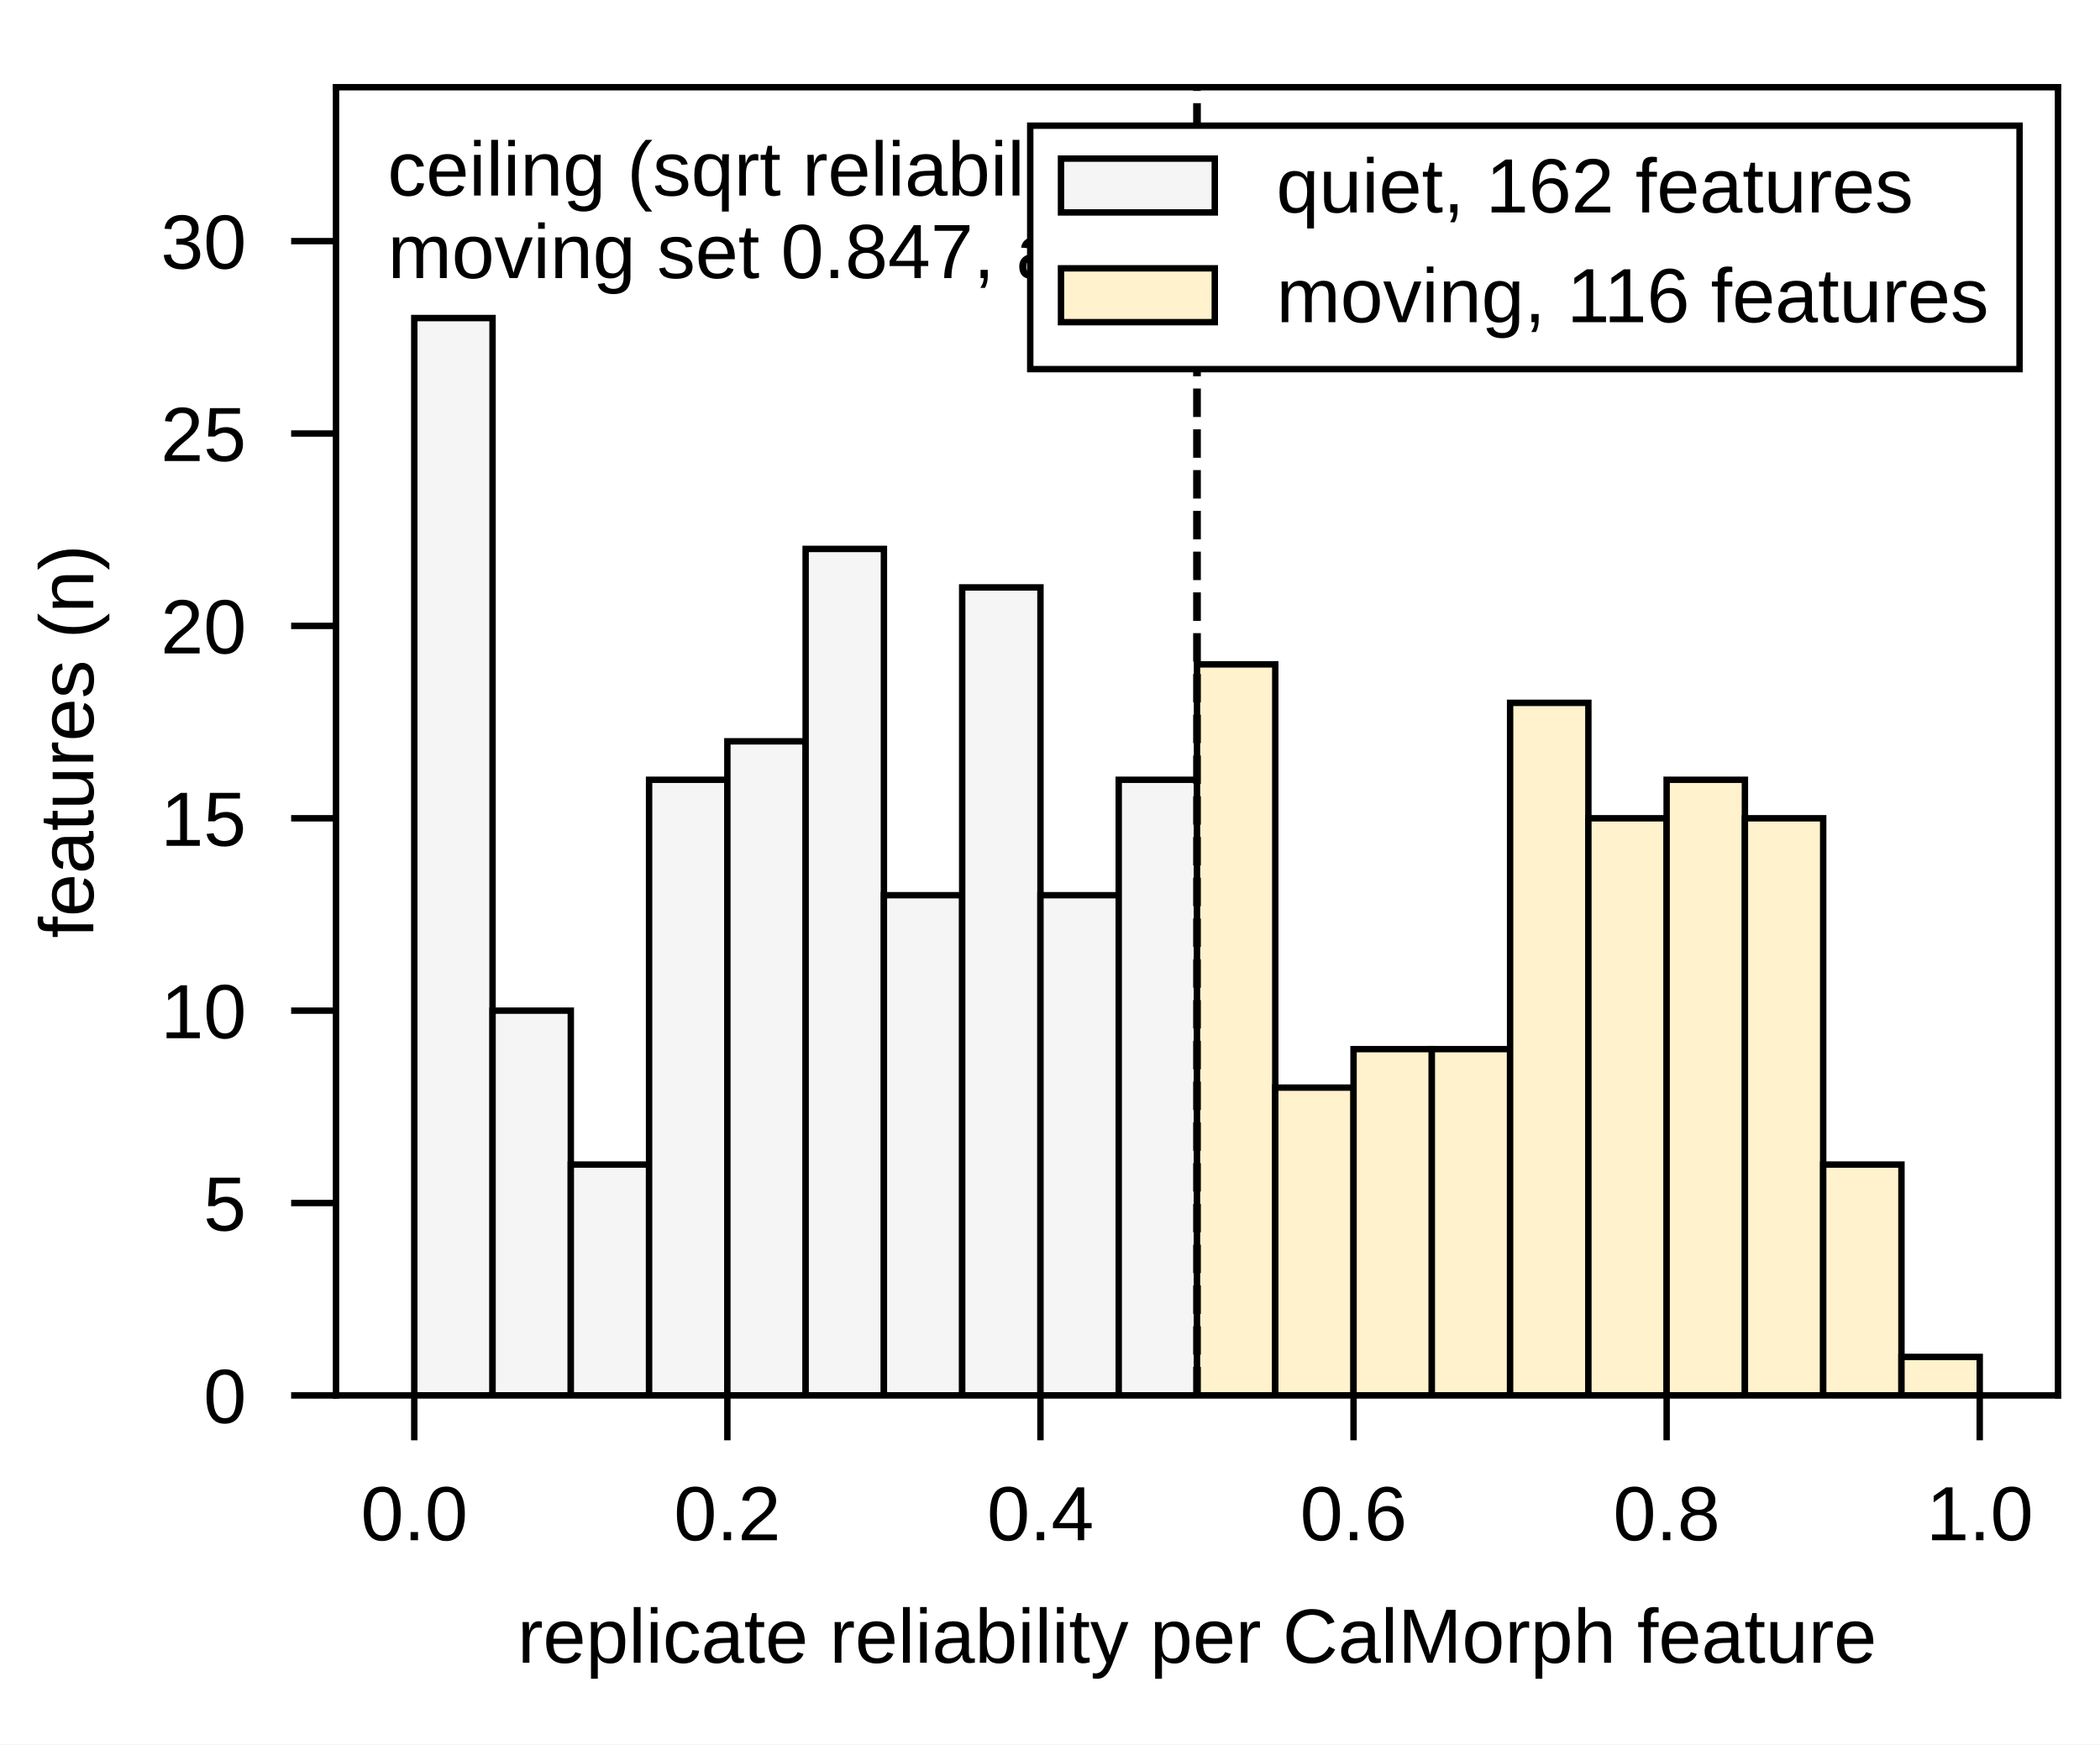
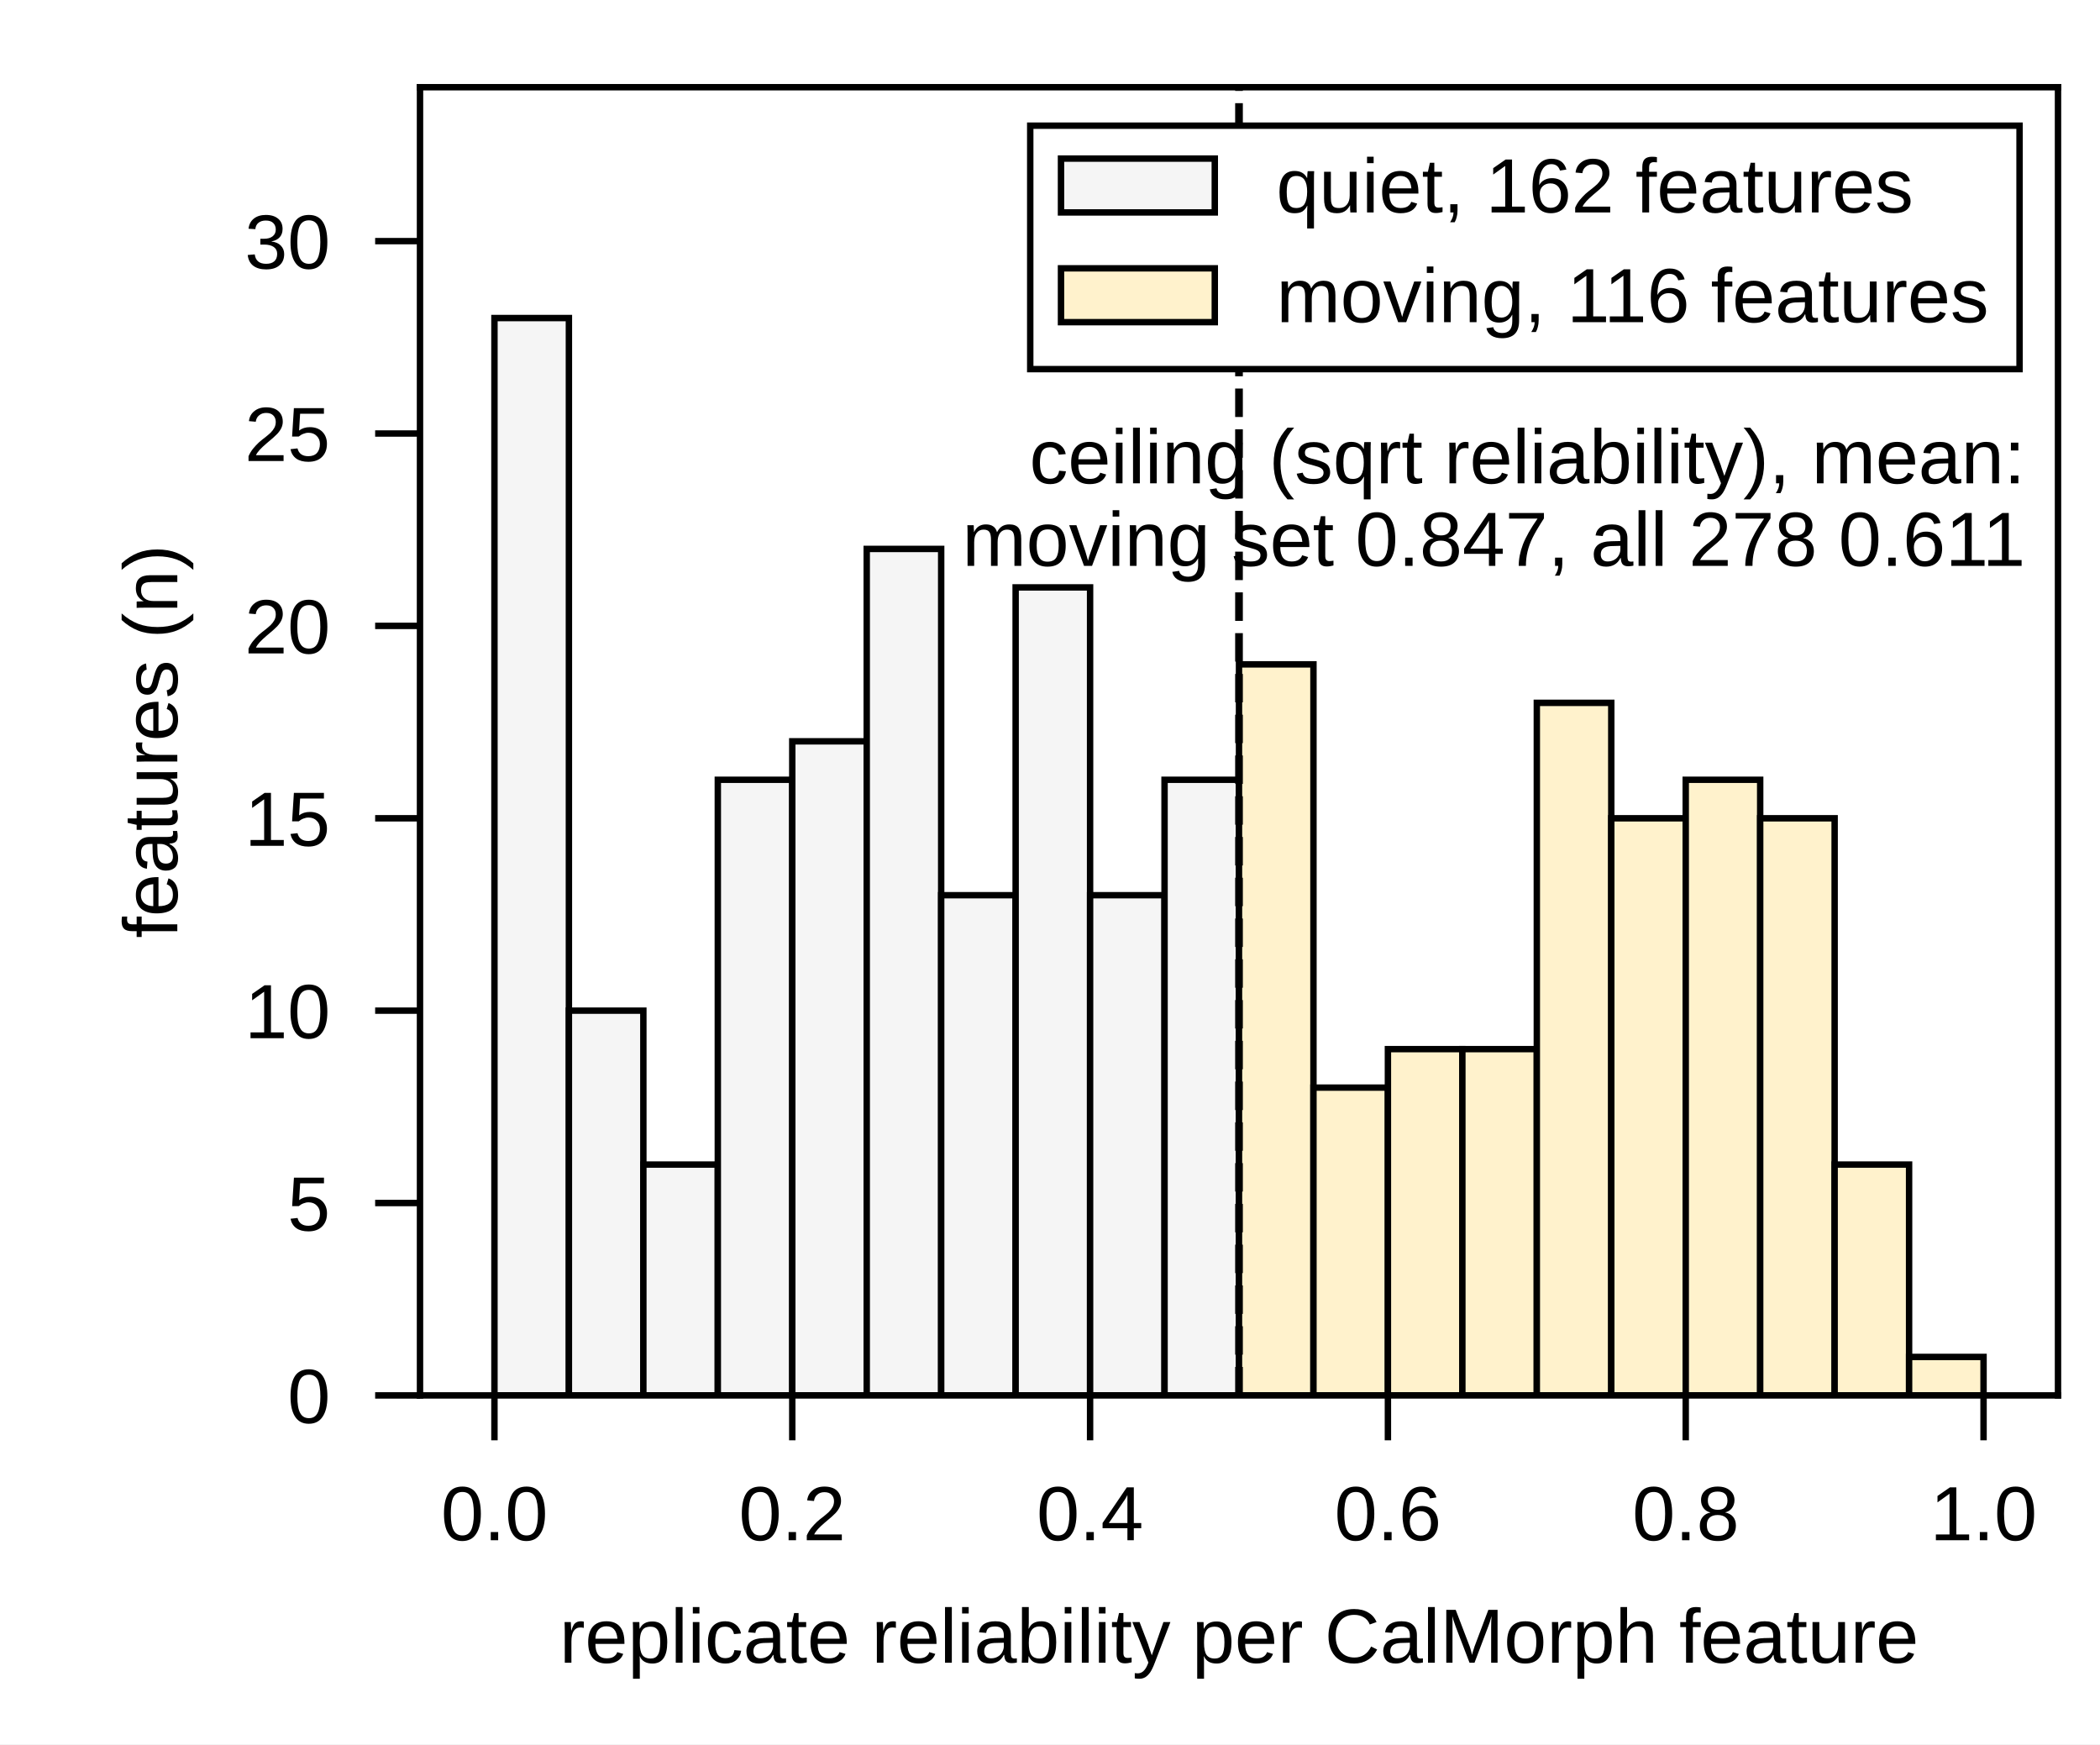
<svg xmlns="http://www.w3.org/2000/svg" xmlns:xlink="http://www.w3.org/1999/xlink" width="227.559" height="188.976" viewBox="0 0 227.559 188.976" version="1.1">
  <g transform="scale(1.388889)">
    <defs>
      <style type="text/css">*{stroke-linejoin: round; stroke-linecap: butt}</style>
    </defs>
    <g id="figure_1">
      <g id="patch_1">
        <path d="M 0 136.063  L 163.843 136.063  L 163.843 0  L 0 0  z " style="fill: #ffffff" />
      </g>
      <g id="axes_1">
        <g id="patch_2">
-           <path d="M 26.215 108.85  L 160.566 108.85  L 160.566 6.803  L 26.215 6.803  z " style="fill: #ffffff" />
+           <path d="M 32.769 108.85  L 160.566 108.85  L 160.566 6.803  L 32.769 6.803  z " style="fill: #ffffff" />
        </g>
        <g id="matplotlib.axis_1">
          <g id="xtick_1">
            <g id="line2d_1">
              <defs>
                <path id="mf797ee359a" d="M 0 0  L 0 3.5  " style="stroke: #000000; stroke-width: 0.5" />
              </defs>
              <g>
-                 <use xlink:href="#mf797ee359a" x="32.322" y="108.85" style="stroke: #000000; stroke-width: 0.5" />
+                 <use xlink:href="#mf797ee359a" x="38.577" y="108.85" style="stroke: #000000; stroke-width: 0.5" />
              </g>
            </g>
            <g id="text_1">
-               <text style="font-size: 6px; font-family: 'Arial'; text-anchor: middle" x="32.322" y="120.145" transform="rotate(-0 32.32166 120.1451)">0.0</text>
+               <text style="font-size: 6px; font-family: 'Arial'; text-anchor: middle" x="38.577" y="120.145" transform="rotate(-0 38.57747 120.1451)">0.0</text>
            </g>
          </g>
          <g id="xtick_2">
            <g id="line2d_2">
              <g>
-                 <use xlink:href="#mf797ee359a" x="56.749" y="108.85" style="stroke: #000000; stroke-width: 0.5" />
+                 <use xlink:href="#mf797ee359a" x="61.813" y="108.85" style="stroke: #000000; stroke-width: 0.5" />
              </g>
            </g>
            <g id="text_2">
-               <text style="font-size: 6px; font-family: 'Arial'; text-anchor: middle" x="56.749" y="120.145" transform="rotate(-0 56.74909 120.1451)">0.2</text>
+               <text style="font-size: 6px; font-family: 'Arial'; text-anchor: middle" x="61.813" y="120.145" transform="rotate(-0 61.81331 120.1451)">0.2</text>
            </g>
          </g>
          <g id="xtick_3">
            <g id="line2d_3">
              <g>
-                 <use xlink:href="#mf797ee359a" x="81.177" y="108.85" style="stroke: #000000; stroke-width: 0.5" />
+                 <use xlink:href="#mf797ee359a" x="85.049" y="108.85" style="stroke: #000000; stroke-width: 0.5" />
              </g>
            </g>
            <g id="text_3">
-               <text style="font-size: 6px; font-family: 'Arial'; text-anchor: middle" x="81.177" y="120.145" transform="rotate(-0 81.17652 120.1451)">0.4</text>
+               <text style="font-size: 6px; font-family: 'Arial'; text-anchor: middle" x="85.049" y="120.145" transform="rotate(-0 85.04916 120.1451)">0.4</text>
            </g>
          </g>
          <g id="xtick_4">
            <g id="line2d_4">
              <g>
-                 <use xlink:href="#mf797ee359a" x="105.604" y="108.85" style="stroke: #000000; stroke-width: 0.5" />
+                 <use xlink:href="#mf797ee359a" x="108.285" y="108.85" style="stroke: #000000; stroke-width: 0.5" />
              </g>
            </g>
            <g id="text_4">
-               <text style="font-size: 6px; font-family: 'Arial'; text-anchor: middle" x="105.604" y="120.145" transform="rotate(-0 105.604 120.1451)">0.6</text>
+               <text style="font-size: 6px; font-family: 'Arial'; text-anchor: middle" x="108.285" y="120.145" transform="rotate(-0 108.285 120.1451)">0.6</text>
            </g>
          </g>
          <g id="xtick_5">
            <g id="line2d_5">
              <g>
-                 <use xlink:href="#mf797ee359a" x="130.031" y="108.85" style="stroke: #000000; stroke-width: 0.5" />
+                 <use xlink:href="#mf797ee359a" x="131.521" y="108.85" style="stroke: #000000; stroke-width: 0.5" />
              </g>
            </g>
            <g id="text_5">
-               <text style="font-size: 6px; font-family: 'Arial'; text-anchor: middle" x="130.031" y="120.145" transform="rotate(-0 130.0314 120.1451)">0.8</text>
+               <text style="font-size: 6px; font-family: 'Arial'; text-anchor: middle" x="131.521" y="120.145" transform="rotate(-0 131.5209 120.1451)">0.8</text>
            </g>
          </g>
          <g id="xtick_6">
            <g id="line2d_6">
              <g>
-                 <use xlink:href="#mf797ee359a" x="154.459" y="108.85" style="stroke: #000000; stroke-width: 0.5" />
+                 <use xlink:href="#mf797ee359a" x="154.757" y="108.85" style="stroke: #000000; stroke-width: 0.5" />
              </g>
            </g>
            <g id="text_6">
-               <text style="font-size: 6px; font-family: 'Arial'; text-anchor: middle" x="154.459" y="120.145" transform="rotate(-0 154.4588 120.1451)">1.0</text>
+               <text style="font-size: 6px; font-family: 'Arial'; text-anchor: middle" x="154.757" y="120.145" transform="rotate(-0 154.7567 120.1451)">1.0</text>
            </g>
          </g>
          <g id="text_7">
-             <text style="font-size: 6px; font-family: 'Arial'; text-anchor: middle" x="93.39" y="129.705" transform="rotate(-0 93.39024 129.7054)">replicate reliability per CalMorph feature</text>
+             <text style="font-size: 6px; font-family: 'Arial'; text-anchor: middle" x="96.667" y="129.705" transform="rotate(-0 96.66709 129.7054)">replicate reliability per CalMorph feature</text>
          </g>
        </g>
        <g id="matplotlib.axis_2">
          <g id="ytick_1">
            <g id="line2d_7">
              <defs>
                <path id="m5ad033cce6" d="M 0 0  L -3.5 0  " style="stroke: #000000; stroke-width: 0.5" />
              </defs>
              <g>
-                 <use xlink:href="#m5ad033cce6" x="26.215" y="108.85" style="stroke: #000000; stroke-width: 0.5" />
+                 <use xlink:href="#m5ad033cce6" x="32.769" y="108.85" style="stroke: #000000; stroke-width: 0.5" />
              </g>
            </g>
            <g id="text_8">
-               <text style="font-size: 6px; font-family: 'Arial'; text-anchor: end" x="19.215" y="110.998" transform="rotate(-0 19.2148 110.9977)">0</text>
+               <text style="font-size: 6px; font-family: 'Arial'; text-anchor: end" x="25.769" y="110.998" transform="rotate(-0 25.7685 110.9977)">0</text>
            </g>
          </g>
          <g id="ytick_2">
            <g id="line2d_8">
              <g>
-                 <use xlink:href="#m5ad033cce6" x="26.215" y="93.843" style="stroke: #000000; stroke-width: 0.5" />
+                 <use xlink:href="#m5ad033cce6" x="32.769" y="93.843" style="stroke: #000000; stroke-width: 0.5" />
              </g>
            </g>
            <g id="text_9">
-               <text style="font-size: 6px; font-family: 'Arial'; text-anchor: end" x="19.215" y="95.991" transform="rotate(-0 19.2148 95.99079)">5</text>
+               <text style="font-size: 6px; font-family: 'Arial'; text-anchor: end" x="25.769" y="95.991" transform="rotate(-0 25.7685 95.99079)">5</text>
            </g>
          </g>
          <g id="ytick_3">
            <g id="line2d_9">
              <g>
-                 <use xlink:href="#m5ad033cce6" x="26.215" y="78.836" style="stroke: #000000; stroke-width: 0.5" />
+                 <use xlink:href="#m5ad033cce6" x="32.769" y="78.836" style="stroke: #000000; stroke-width: 0.5" />
              </g>
            </g>
            <g id="text_10">
-               <text style="font-size: 6px; font-family: 'Arial'; text-anchor: end" x="19.215" y="80.984" transform="rotate(-0 19.2148 80.98384)">10</text>
+               <text style="font-size: 6px; font-family: 'Arial'; text-anchor: end" x="25.769" y="80.984" transform="rotate(-0 25.7685 80.98384)">10</text>
            </g>
          </g>
          <g id="ytick_4">
            <g id="line2d_10">
              <g>
-                 <use xlink:href="#m5ad033cce6" x="26.215" y="63.83" style="stroke: #000000; stroke-width: 0.5" />
+                 <use xlink:href="#m5ad033cce6" x="32.769" y="63.83" style="stroke: #000000; stroke-width: 0.5" />
              </g>
            </g>
            <g id="text_11">
-               <text style="font-size: 6px; font-family: 'Arial'; text-anchor: end" x="19.215" y="65.977" transform="rotate(-0 19.2148 65.97689)">15</text>
+               <text style="font-size: 6px; font-family: 'Arial'; text-anchor: end" x="25.769" y="65.977" transform="rotate(-0 25.7685 65.97689)">15</text>
            </g>
          </g>
          <g id="ytick_5">
            <g id="line2d_11">
              <g>
-                 <use xlink:href="#m5ad033cce6" x="26.215" y="48.823" style="stroke: #000000; stroke-width: 0.5" />
+                 <use xlink:href="#m5ad033cce6" x="32.769" y="48.823" style="stroke: #000000; stroke-width: 0.5" />
              </g>
            </g>
            <g id="text_12">
-               <text style="font-size: 6px; font-family: 'Arial'; text-anchor: end" x="19.215" y="50.97" transform="rotate(-0 19.2148 50.96995)">20</text>
+               <text style="font-size: 6px; font-family: 'Arial'; text-anchor: end" x="25.769" y="50.97" transform="rotate(-0 25.7685 50.96995)">20</text>
            </g>
          </g>
          <g id="ytick_6">
            <g id="line2d_12">
              <g>
-                 <use xlink:href="#m5ad033cce6" x="26.215" y="33.816" style="stroke: #000000; stroke-width: 0.5" />
+                 <use xlink:href="#m5ad033cce6" x="32.769" y="33.816" style="stroke: #000000; stroke-width: 0.5" />
              </g>
            </g>
            <g id="text_13">
-               <text style="font-size: 6px; font-family: 'Arial'; text-anchor: end" x="19.215" y="35.963" transform="rotate(-0 19.2148 35.963)">25</text>
+               <text style="font-size: 6px; font-family: 'Arial'; text-anchor: end" x="25.769" y="35.963" transform="rotate(-0 25.7685 35.963)">25</text>
            </g>
          </g>
          <g id="ytick_7">
            <g id="line2d_13">
              <g>
-                 <use xlink:href="#m5ad033cce6" x="26.215" y="18.809" style="stroke: #000000; stroke-width: 0.5" />
+                 <use xlink:href="#m5ad033cce6" x="32.769" y="18.809" style="stroke: #000000; stroke-width: 0.5" />
              </g>
            </g>
            <g id="text_14">
-               <text style="font-size: 6px; font-family: 'Arial'; text-anchor: end" x="19.215" y="20.956" transform="rotate(-0 19.2148 20.95605)">30</text>
+               <text style="font-size: 6px; font-family: 'Arial'; text-anchor: end" x="25.769" y="20.956" transform="rotate(-0 25.7685 20.95605)">30</text>
            </g>
          </g>
          <g id="text_15">
-             <text style="font-size: 6px; font-family: 'Arial'; text-anchor: middle" x="7.279" y="57.827" transform="rotate(-90 7.278866 57.82677)">features (n)</text>
+             <text style="font-size: 6px; font-family: 'Arial'; text-anchor: middle" x="13.833" y="57.827" transform="rotate(-90 13.83257 57.82677)">features (n)</text>
          </g>
        </g>
        <g id="patch_3">
-           <path d="M 32.322 108.85  L 38.429 108.85  L 38.429 24.811  L 32.322 24.811  z " clip-path="url(#p580f8727ee)" style="fill: #f5f5f5; stroke: #000000; stroke-width: 0.5; stroke-linejoin: miter" />
+           <path d="M 38.577 108.85  L 44.386 108.85  L 44.386 24.811  L 38.577 24.811  z " clip-path="url(#p7712f22830)" style="fill: #f5f5f5; stroke: #000000; stroke-width: 0.5; stroke-linejoin: miter" />
        </g>
        <g id="patch_4">
-           <path d="M 38.429 108.85  L 44.535 108.85  L 44.535 78.836  L 38.429 78.836  z " clip-path="url(#p580f8727ee)" style="fill: #f5f5f5; stroke: #000000; stroke-width: 0.5; stroke-linejoin: miter" />
+           <path d="M 44.386 108.85  L 50.195 108.85  L 50.195 78.836  L 44.386 78.836  z " clip-path="url(#p7712f22830)" style="fill: #f5f5f5; stroke: #000000; stroke-width: 0.5; stroke-linejoin: miter" />
        </g>
        <g id="patch_5">
-           <path d="M 44.535 108.85  L 50.642 108.85  L 50.642 90.842  L 44.535 90.842  z " clip-path="url(#p580f8727ee)" style="fill: #f5f5f5; stroke: #000000; stroke-width: 0.5; stroke-linejoin: miter" />
+           <path d="M 50.195 108.85  L 56.004 108.85  L 56.004 90.842  L 50.195 90.842  z " clip-path="url(#p7712f22830)" style="fill: #f5f5f5; stroke: #000000; stroke-width: 0.5; stroke-linejoin: miter" />
        </g>
        <g id="patch_6">
-           <path d="M 50.642 108.85  L 56.749 108.85  L 56.749 60.828  L 50.642 60.828  z " clip-path="url(#p580f8727ee)" style="fill: #f5f5f5; stroke: #000000; stroke-width: 0.5; stroke-linejoin: miter" />
+           <path d="M 56.004 108.85  L 61.813 108.85  L 61.813 60.828  L 56.004 60.828  z " clip-path="url(#p7712f22830)" style="fill: #f5f5f5; stroke: #000000; stroke-width: 0.5; stroke-linejoin: miter" />
        </g>
        <g id="patch_7">
-           <path d="M 56.749 108.85  L 62.856 108.85  L 62.856 57.827  L 56.749 57.827  z " clip-path="url(#p580f8727ee)" style="fill: #f5f5f5; stroke: #000000; stroke-width: 0.5; stroke-linejoin: miter" />
+           <path d="M 61.813 108.85  L 67.622 108.85  L 67.622 57.827  L 61.813 57.827  z " clip-path="url(#p7712f22830)" style="fill: #f5f5f5; stroke: #000000; stroke-width: 0.5; stroke-linejoin: miter" />
        </g>
        <g id="patch_8">
-           <path d="M 62.856 108.85  L 68.963 108.85  L 68.963 42.82  L 62.856 42.82  z " clip-path="url(#p580f8727ee)" style="fill: #f5f5f5; stroke: #000000; stroke-width: 0.5; stroke-linejoin: miter" />
+           <path d="M 67.622 108.85  L 73.431 108.85  L 73.431 42.82  L 67.622 42.82  z " clip-path="url(#p7712f22830)" style="fill: #f5f5f5; stroke: #000000; stroke-width: 0.5; stroke-linejoin: miter" />
        </g>
        <g id="patch_9">
-           <path d="M 68.963 108.85  L 75.07 108.85  L 75.07 69.832  L 68.963 69.832  z " clip-path="url(#p580f8727ee)" style="fill: #f5f5f5; stroke: #000000; stroke-width: 0.5; stroke-linejoin: miter" />
+           <path d="M 73.431 108.85  L 79.24 108.85  L 79.24 69.832  L 73.431 69.832  z " clip-path="url(#p7712f22830)" style="fill: #f5f5f5; stroke: #000000; stroke-width: 0.5; stroke-linejoin: miter" />
        </g>
        <g id="patch_10">
-           <path d="M 75.07 108.85  L 81.177 108.85  L 81.177 45.821  L 75.07 45.821  z " clip-path="url(#p580f8727ee)" style="fill: #f5f5f5; stroke: #000000; stroke-width: 0.5; stroke-linejoin: miter" />
+           <path d="M 79.24 108.85  L 85.049 108.85  L 85.049 45.821  L 79.24 45.821  z " clip-path="url(#p7712f22830)" style="fill: #f5f5f5; stroke: #000000; stroke-width: 0.5; stroke-linejoin: miter" />
        </g>
        <g id="patch_11">
-           <path d="M 81.177 108.85  L 87.283 108.85  L 87.283 69.832  L 81.177 69.832  z " clip-path="url(#p580f8727ee)" style="fill: #f5f5f5; stroke: #000000; stroke-width: 0.5; stroke-linejoin: miter" />
+           <path d="M 85.049 108.85  L 90.858 108.85  L 90.858 69.832  L 85.049 69.832  z " clip-path="url(#p7712f22830)" style="fill: #f5f5f5; stroke: #000000; stroke-width: 0.5; stroke-linejoin: miter" />
        </g>
        <g id="patch_12">
-           <path d="M 87.283 108.85  L 93.39 108.85  L 93.39 60.828  L 87.283 60.828  z " clip-path="url(#p580f8727ee)" style="fill: #f5f5f5; stroke: #000000; stroke-width: 0.5; stroke-linejoin: miter" />
+           <path d="M 90.858 108.85  L 96.667 108.85  L 96.667 60.828  L 90.858 60.828  z " clip-path="url(#p7712f22830)" style="fill: #f5f5f5; stroke: #000000; stroke-width: 0.5; stroke-linejoin: miter" />
        </g>
        <g id="patch_13">
-           <path d="M 93.39 108.85  L 99.497 108.85  L 99.497 108.85  L 93.39 108.85  z " clip-path="url(#p580f8727ee)" style="fill: #f5f5f5; stroke: #000000; stroke-width: 0.5; stroke-linejoin: miter" />
+           <path d="M 96.667 108.85  L 102.476 108.85  L 102.476 108.85  L 96.667 108.85  z " clip-path="url(#p7712f22830)" style="fill: #f5f5f5; stroke: #000000; stroke-width: 0.5; stroke-linejoin: miter" />
        </g>
        <g id="patch_14">
-           <path d="M 99.497 108.85  L 105.604 108.85  L 105.604 108.85  L 99.497 108.85  z " clip-path="url(#p580f8727ee)" style="fill: #f5f5f5; stroke: #000000; stroke-width: 0.5; stroke-linejoin: miter" />
+           <path d="M 102.476 108.85  L 108.285 108.85  L 108.285 108.85  L 102.476 108.85  z " clip-path="url(#p7712f22830)" style="fill: #f5f5f5; stroke: #000000; stroke-width: 0.5; stroke-linejoin: miter" />
        </g>
        <g id="patch_15">
-           <path d="M 105.604 108.85  L 111.711 108.85  L 111.711 108.85  L 105.604 108.85  z " clip-path="url(#p580f8727ee)" style="fill: #f5f5f5; stroke: #000000; stroke-width: 0.5; stroke-linejoin: miter" />
+           <path d="M 108.285 108.85  L 114.094 108.85  L 114.094 108.85  L 108.285 108.85  z " clip-path="url(#p7712f22830)" style="fill: #f5f5f5; stroke: #000000; stroke-width: 0.5; stroke-linejoin: miter" />
        </g>
        <g id="patch_16">
-           <path d="M 111.711 108.85  L 117.818 108.85  L 117.818 108.85  L 111.711 108.85  z " clip-path="url(#p580f8727ee)" style="fill: #f5f5f5; stroke: #000000; stroke-width: 0.5; stroke-linejoin: miter" />
+           <path d="M 114.094 108.85  L 119.903 108.85  L 119.903 108.85  L 114.094 108.85  z " clip-path="url(#p7712f22830)" style="fill: #f5f5f5; stroke: #000000; stroke-width: 0.5; stroke-linejoin: miter" />
        </g>
        <g id="patch_17">
-           <path d="M 117.818 108.85  L 123.925 108.85  L 123.925 108.85  L 117.818 108.85  z " clip-path="url(#p580f8727ee)" style="fill: #f5f5f5; stroke: #000000; stroke-width: 0.5; stroke-linejoin: miter" />
+           <path d="M 119.903 108.85  L 125.712 108.85  L 125.712 108.85  L 119.903 108.85  z " clip-path="url(#p7712f22830)" style="fill: #f5f5f5; stroke: #000000; stroke-width: 0.5; stroke-linejoin: miter" />
        </g>
        <g id="patch_18">
-           <path d="M 123.925 108.85  L 130.031 108.85  L 130.031 108.85  L 123.925 108.85  z " clip-path="url(#p580f8727ee)" style="fill: #f5f5f5; stroke: #000000; stroke-width: 0.5; stroke-linejoin: miter" />
+           <path d="M 125.712 108.85  L 131.521 108.85  L 131.521 108.85  L 125.712 108.85  z " clip-path="url(#p7712f22830)" style="fill: #f5f5f5; stroke: #000000; stroke-width: 0.5; stroke-linejoin: miter" />
        </g>
        <g id="patch_19">
-           <path d="M 130.031 108.85  L 136.138 108.85  L 136.138 108.85  L 130.031 108.85  z " clip-path="url(#p580f8727ee)" style="fill: #f5f5f5; stroke: #000000; stroke-width: 0.5; stroke-linejoin: miter" />
+           <path d="M 131.521 108.85  L 137.33 108.85  L 137.33 108.85  L 131.521 108.85  z " clip-path="url(#p7712f22830)" style="fill: #f5f5f5; stroke: #000000; stroke-width: 0.5; stroke-linejoin: miter" />
        </g>
        <g id="patch_20">
-           <path d="M 136.138 108.85  L 142.245 108.85  L 142.245 108.85  L 136.138 108.85  z " clip-path="url(#p580f8727ee)" style="fill: #f5f5f5; stroke: #000000; stroke-width: 0.5; stroke-linejoin: miter" />
+           <path d="M 137.33 108.85  L 143.139 108.85  L 143.139 108.85  L 137.33 108.85  z " clip-path="url(#p7712f22830)" style="fill: #f5f5f5; stroke: #000000; stroke-width: 0.5; stroke-linejoin: miter" />
        </g>
        <g id="patch_21">
-           <path d="M 142.245 108.85  L 148.352 108.85  L 148.352 108.85  L 142.245 108.85  z " clip-path="url(#p580f8727ee)" style="fill: #f5f5f5; stroke: #000000; stroke-width: 0.5; stroke-linejoin: miter" />
+           <path d="M 143.139 108.85  L 148.948 108.85  L 148.948 108.85  L 143.139 108.85  z " clip-path="url(#p7712f22830)" style="fill: #f5f5f5; stroke: #000000; stroke-width: 0.5; stroke-linejoin: miter" />
        </g>
        <g id="patch_22">
-           <path d="M 148.352 108.85  L 154.459 108.85  L 154.459 108.85  L 148.352 108.85  z " clip-path="url(#p580f8727ee)" style="fill: #f5f5f5; stroke: #000000; stroke-width: 0.5; stroke-linejoin: miter" />
+           <path d="M 148.948 108.85  L 154.757 108.85  L 154.757 108.85  L 148.948 108.85  z " clip-path="url(#p7712f22830)" style="fill: #f5f5f5; stroke: #000000; stroke-width: 0.5; stroke-linejoin: miter" />
        </g>
        <g id="patch_23">
-           <path d="M 32.322 108.85  L 38.429 108.85  L 38.429 108.85  L 32.322 108.85  z " clip-path="url(#p580f8727ee)" style="fill: #fff2cc; stroke: #000000; stroke-width: 0.5; stroke-linejoin: miter" />
+           <path d="M 38.577 108.85  L 44.386 108.85  L 44.386 108.85  L 38.577 108.85  z " clip-path="url(#p7712f22830)" style="fill: #fff2cc; stroke: #000000; stroke-width: 0.5; stroke-linejoin: miter" />
        </g>
        <g id="patch_24">
-           <path d="M 38.429 108.85  L 44.535 108.85  L 44.535 108.85  L 38.429 108.85  z " clip-path="url(#p580f8727ee)" style="fill: #fff2cc; stroke: #000000; stroke-width: 0.5; stroke-linejoin: miter" />
+           <path d="M 44.386 108.85  L 50.195 108.85  L 50.195 108.85  L 44.386 108.85  z " clip-path="url(#p7712f22830)" style="fill: #fff2cc; stroke: #000000; stroke-width: 0.5; stroke-linejoin: miter" />
        </g>
        <g id="patch_25">
-           <path d="M 44.535 108.85  L 50.642 108.85  L 50.642 108.85  L 44.535 108.85  z " clip-path="url(#p580f8727ee)" style="fill: #fff2cc; stroke: #000000; stroke-width: 0.5; stroke-linejoin: miter" />
+           <path d="M 50.195 108.85  L 56.004 108.85  L 56.004 108.85  L 50.195 108.85  z " clip-path="url(#p7712f22830)" style="fill: #fff2cc; stroke: #000000; stroke-width: 0.5; stroke-linejoin: miter" />
        </g>
        <g id="patch_26">
-           <path d="M 50.642 108.85  L 56.749 108.85  L 56.749 108.85  L 50.642 108.85  z " clip-path="url(#p580f8727ee)" style="fill: #fff2cc; stroke: #000000; stroke-width: 0.5; stroke-linejoin: miter" />
+           <path d="M 56.004 108.85  L 61.813 108.85  L 61.813 108.85  L 56.004 108.85  z " clip-path="url(#p7712f22830)" style="fill: #fff2cc; stroke: #000000; stroke-width: 0.5; stroke-linejoin: miter" />
        </g>
        <g id="patch_27">
-           <path d="M 56.749 108.85  L 62.856 108.85  L 62.856 108.85  L 56.749 108.85  z " clip-path="url(#p580f8727ee)" style="fill: #fff2cc; stroke: #000000; stroke-width: 0.5; stroke-linejoin: miter" />
+           <path d="M 61.813 108.85  L 67.622 108.85  L 67.622 108.85  L 61.813 108.85  z " clip-path="url(#p7712f22830)" style="fill: #fff2cc; stroke: #000000; stroke-width: 0.5; stroke-linejoin: miter" />
        </g>
        <g id="patch_28">
-           <path d="M 62.856 108.85  L 68.963 108.85  L 68.963 108.85  L 62.856 108.85  z " clip-path="url(#p580f8727ee)" style="fill: #fff2cc; stroke: #000000; stroke-width: 0.5; stroke-linejoin: miter" />
+           <path d="M 67.622 108.85  L 73.431 108.85  L 73.431 108.85  L 67.622 108.85  z " clip-path="url(#p7712f22830)" style="fill: #fff2cc; stroke: #000000; stroke-width: 0.5; stroke-linejoin: miter" />
        </g>
        <g id="patch_29">
-           <path d="M 68.963 108.85  L 75.07 108.85  L 75.07 108.85  L 68.963 108.85  z " clip-path="url(#p580f8727ee)" style="fill: #fff2cc; stroke: #000000; stroke-width: 0.5; stroke-linejoin: miter" />
+           <path d="M 73.431 108.85  L 79.24 108.85  L 79.24 108.85  L 73.431 108.85  z " clip-path="url(#p7712f22830)" style="fill: #fff2cc; stroke: #000000; stroke-width: 0.5; stroke-linejoin: miter" />
        </g>
        <g id="patch_30">
-           <path d="M 75.07 108.85  L 81.177 108.85  L 81.177 108.85  L 75.07 108.85  z " clip-path="url(#p580f8727ee)" style="fill: #fff2cc; stroke: #000000; stroke-width: 0.5; stroke-linejoin: miter" />
+           <path d="M 79.24 108.85  L 85.049 108.85  L 85.049 108.85  L 79.24 108.85  z " clip-path="url(#p7712f22830)" style="fill: #fff2cc; stroke: #000000; stroke-width: 0.5; stroke-linejoin: miter" />
        </g>
        <g id="patch_31">
-           <path d="M 81.177 108.85  L 87.283 108.85  L 87.283 108.85  L 81.177 108.85  z " clip-path="url(#p580f8727ee)" style="fill: #fff2cc; stroke: #000000; stroke-width: 0.5; stroke-linejoin: miter" />
+           <path d="M 85.049 108.85  L 90.858 108.85  L 90.858 108.85  L 85.049 108.85  z " clip-path="url(#p7712f22830)" style="fill: #fff2cc; stroke: #000000; stroke-width: 0.5; stroke-linejoin: miter" />
        </g>
        <g id="patch_32">
-           <path d="M 87.283 108.85  L 93.39 108.85  L 93.39 108.85  L 87.283 108.85  z " clip-path="url(#p580f8727ee)" style="fill: #fff2cc; stroke: #000000; stroke-width: 0.5; stroke-linejoin: miter" />
+           <path d="M 90.858 108.85  L 96.667 108.85  L 96.667 108.85  L 90.858 108.85  z " clip-path="url(#p7712f22830)" style="fill: #fff2cc; stroke: #000000; stroke-width: 0.5; stroke-linejoin: miter" />
        </g>
        <g id="patch_33">
-           <path d="M 93.39 108.85  L 99.497 108.85  L 99.497 51.824  L 93.39 51.824  z " clip-path="url(#p580f8727ee)" style="fill: #fff2cc; stroke: #000000; stroke-width: 0.5; stroke-linejoin: miter" />
+           <path d="M 96.667 108.85  L 102.476 108.85  L 102.476 51.824  L 96.667 51.824  z " clip-path="url(#p7712f22830)" style="fill: #fff2cc; stroke: #000000; stroke-width: 0.5; stroke-linejoin: miter" />
        </g>
        <g id="patch_34">
-           <path d="M 99.497 108.85  L 105.604 108.85  L 105.604 84.839  L 99.497 84.839  z " clip-path="url(#p580f8727ee)" style="fill: #fff2cc; stroke: #000000; stroke-width: 0.5; stroke-linejoin: miter" />
+           <path d="M 102.476 108.85  L 108.285 108.85  L 108.285 84.839  L 102.476 84.839  z " clip-path="url(#p7712f22830)" style="fill: #fff2cc; stroke: #000000; stroke-width: 0.5; stroke-linejoin: miter" />
        </g>
        <g id="patch_35">
-           <path d="M 105.604 108.85  L 111.711 108.85  L 111.711 81.838  L 105.604 81.838  z " clip-path="url(#p580f8727ee)" style="fill: #fff2cc; stroke: #000000; stroke-width: 0.5; stroke-linejoin: miter" />
+           <path d="M 108.285 108.85  L 114.094 108.85  L 114.094 81.838  L 108.285 81.838  z " clip-path="url(#p7712f22830)" style="fill: #fff2cc; stroke: #000000; stroke-width: 0.5; stroke-linejoin: miter" />
        </g>
        <g id="patch_36">
-           <path d="M 111.711 108.85  L 117.818 108.85  L 117.818 81.838  L 111.711 81.838  z " clip-path="url(#p580f8727ee)" style="fill: #fff2cc; stroke: #000000; stroke-width: 0.5; stroke-linejoin: miter" />
+           <path d="M 114.094 108.85  L 119.903 108.85  L 119.903 81.838  L 114.094 81.838  z " clip-path="url(#p7712f22830)" style="fill: #fff2cc; stroke: #000000; stroke-width: 0.5; stroke-linejoin: miter" />
        </g>
        <g id="patch_37">
-           <path d="M 117.818 108.85  L 123.925 108.85  L 123.925 54.825  L 117.818 54.825  z " clip-path="url(#p580f8727ee)" style="fill: #fff2cc; stroke: #000000; stroke-width: 0.5; stroke-linejoin: miter" />
+           <path d="M 119.903 108.85  L 125.712 108.85  L 125.712 54.825  L 119.903 54.825  z " clip-path="url(#p7712f22830)" style="fill: #fff2cc; stroke: #000000; stroke-width: 0.5; stroke-linejoin: miter" />
        </g>
        <g id="patch_38">
-           <path d="M 123.925 108.85  L 130.031 108.85  L 130.031 63.83  L 123.925 63.83  z " clip-path="url(#p580f8727ee)" style="fill: #fff2cc; stroke: #000000; stroke-width: 0.5; stroke-linejoin: miter" />
+           <path d="M 125.712 108.85  L 131.521 108.85  L 131.521 63.83  L 125.712 63.83  z " clip-path="url(#p7712f22830)" style="fill: #fff2cc; stroke: #000000; stroke-width: 0.5; stroke-linejoin: miter" />
        </g>
        <g id="patch_39">
-           <path d="M 130.031 108.85  L 136.138 108.85  L 136.138 60.828  L 130.031 60.828  z " clip-path="url(#p580f8727ee)" style="fill: #fff2cc; stroke: #000000; stroke-width: 0.5; stroke-linejoin: miter" />
+           <path d="M 131.521 108.85  L 137.33 108.85  L 137.33 60.828  L 131.521 60.828  z " clip-path="url(#p7712f22830)" style="fill: #fff2cc; stroke: #000000; stroke-width: 0.5; stroke-linejoin: miter" />
        </g>
        <g id="patch_40">
-           <path d="M 136.138 108.85  L 142.245 108.85  L 142.245 63.83  L 136.138 63.83  z " clip-path="url(#p580f8727ee)" style="fill: #fff2cc; stroke: #000000; stroke-width: 0.5; stroke-linejoin: miter" />
+           <path d="M 137.33 108.85  L 143.139 108.85  L 143.139 63.83  L 137.33 63.83  z " clip-path="url(#p7712f22830)" style="fill: #fff2cc; stroke: #000000; stroke-width: 0.5; stroke-linejoin: miter" />
        </g>
        <g id="patch_41">
-           <path d="M 142.245 108.85  L 148.352 108.85  L 148.352 90.842  L 142.245 90.842  z " clip-path="url(#p580f8727ee)" style="fill: #fff2cc; stroke: #000000; stroke-width: 0.5; stroke-linejoin: miter" />
+           <path d="M 143.139 108.85  L 148.948 108.85  L 148.948 90.842  L 143.139 90.842  z " clip-path="url(#p7712f22830)" style="fill: #fff2cc; stroke: #000000; stroke-width: 0.5; stroke-linejoin: miter" />
        </g>
        <g id="patch_42">
-           <path d="M 148.352 108.85  L 154.459 108.85  L 154.459 105.849  L 148.352 105.849  z " clip-path="url(#p580f8727ee)" style="fill: #fff2cc; stroke: #000000; stroke-width: 0.5; stroke-linejoin: miter" />
+           <path d="M 148.948 108.85  L 154.757 108.85  L 154.757 105.849  L 148.948 105.849  z " clip-path="url(#p7712f22830)" style="fill: #fff2cc; stroke: #000000; stroke-width: 0.5; stroke-linejoin: miter" />
        </g>
        <g id="line2d_14">
-           <path d="M 93.39 108.85  L 93.39 6.803  " clip-path="url(#p580f8727ee)" style="fill: none; stroke-dasharray: 2.22,0.96; stroke-dashoffset: 0; stroke: #000000; stroke-width: 0.6" />
+           <path d="M 96.667 108.85  L 96.667 6.803  " clip-path="url(#p7712f22830)" style="fill: none; stroke-dasharray: 2.22,0.96; stroke-dashoffset: 0; stroke: #000000; stroke-width: 0.6" />
        </g>
        <g id="patch_43">
-           <path d="M 26.215 108.85  L 26.215 6.803  " style="fill: none; stroke: #000000; stroke-width: 0.5; stroke-linejoin: miter; stroke-linecap: square" />
+           <path d="M 32.769 108.85  L 32.769 6.803  " style="fill: none; stroke: #000000; stroke-width: 0.5; stroke-linejoin: miter; stroke-linecap: square" />
        </g>
        <g id="patch_44">
          <path d="M 160.566 108.85  L 160.566 6.803  " style="fill: none; stroke: #000000; stroke-width: 0.5; stroke-linejoin: miter; stroke-linecap: square" />
        </g>
        <g id="patch_45">
-           <path d="M 26.215 108.85  L 160.566 108.85  " style="fill: none; stroke: #000000; stroke-width: 0.5; stroke-linejoin: miter; stroke-linecap: square" />
+           <path d="M 32.769 108.85  L 160.566 108.85  " style="fill: none; stroke: #000000; stroke-width: 0.5; stroke-linejoin: miter; stroke-linecap: square" />
        </g>
        <g id="patch_46">
-           <path d="M 26.215 6.803  L 160.566 6.803  " style="fill: none; stroke: #000000; stroke-width: 0.5; stroke-linejoin: miter; stroke-linecap: square" />
+           <path d="M 32.769 6.803  L 160.566 6.803  " style="fill: none; stroke: #000000; stroke-width: 0.5; stroke-linejoin: miter; stroke-linecap: square" />
        </g>
        <g id="text_16">
-           <text style="font-size: 6px; font-family: 'Arial'" transform="translate(30.24533 15.25285)">ceiling (sqrt reliability), mean:</text>
-           <text style="font-size: 6px; font-family: 'Arial'" transform="translate(30.24533 21.69066)">moving set 0.847, all 278 0.611</text>
+           <text style="font-size: 6px; font-family: 'Arial'" transform="translate(80.32191 37.70325)">ceiling (sqrt reliability), mean:</text>
+           <text style="font-size: 6px; font-family: 'Arial'" transform="translate(75.06816 44.14106)">moving set 0.847, all 278 0.611</text>
        </g>
        <g id="legend_1">
          <g id="patch_47">
            <path d="M 80.379 28.794  L 157.566 28.794  L 157.566 9.803  L 80.379 9.803  z " style="fill: #ffffff; stroke: #000000; stroke-width: 0.5; stroke-linejoin: miter" />
          </g>
          <g id="patch_48">
            <path d="M 82.779 16.571  L 94.779 16.571  L 94.779 12.371  L 82.779 12.371  z " style="fill: #f5f5f5; stroke: #000000; stroke-width: 0.5; stroke-linejoin: miter" />
          </g>
          <g id="text_17">
            <text style="font-size: 6px; font-family: 'Arial'; text-anchor: start" x="99.579" y="16.571" transform="rotate(-0 99.57942 16.57096)">quiet, 162 features</text>
          </g>
          <g id="patch_49">
            <path d="M 82.779 25.131  L 94.779 25.131  L 94.779 20.931  L 82.779 20.931  z " style="fill: #fff2cc; stroke: #000000; stroke-width: 0.5; stroke-linejoin: miter" />
          </g>
          <g id="text_18">
            <text style="font-size: 6px; font-family: 'Arial'; text-anchor: start" x="99.579" y="25.131" transform="rotate(-0 99.57942 25.13127)">moving, 116 features</text>
          </g>
        </g>
      </g>
    </g>
    <defs>
-       <clipPath id="p580f8727ee">
-         <rect x="26.215" y="6.803" width="134.351" height="102.047" />
+       <clipPath id="p7712f22830">
+         <rect x="32.769" y="6.803" width="127.797" height="102.047" />
      </clipPath>
    </defs>
  </g>
</svg>
